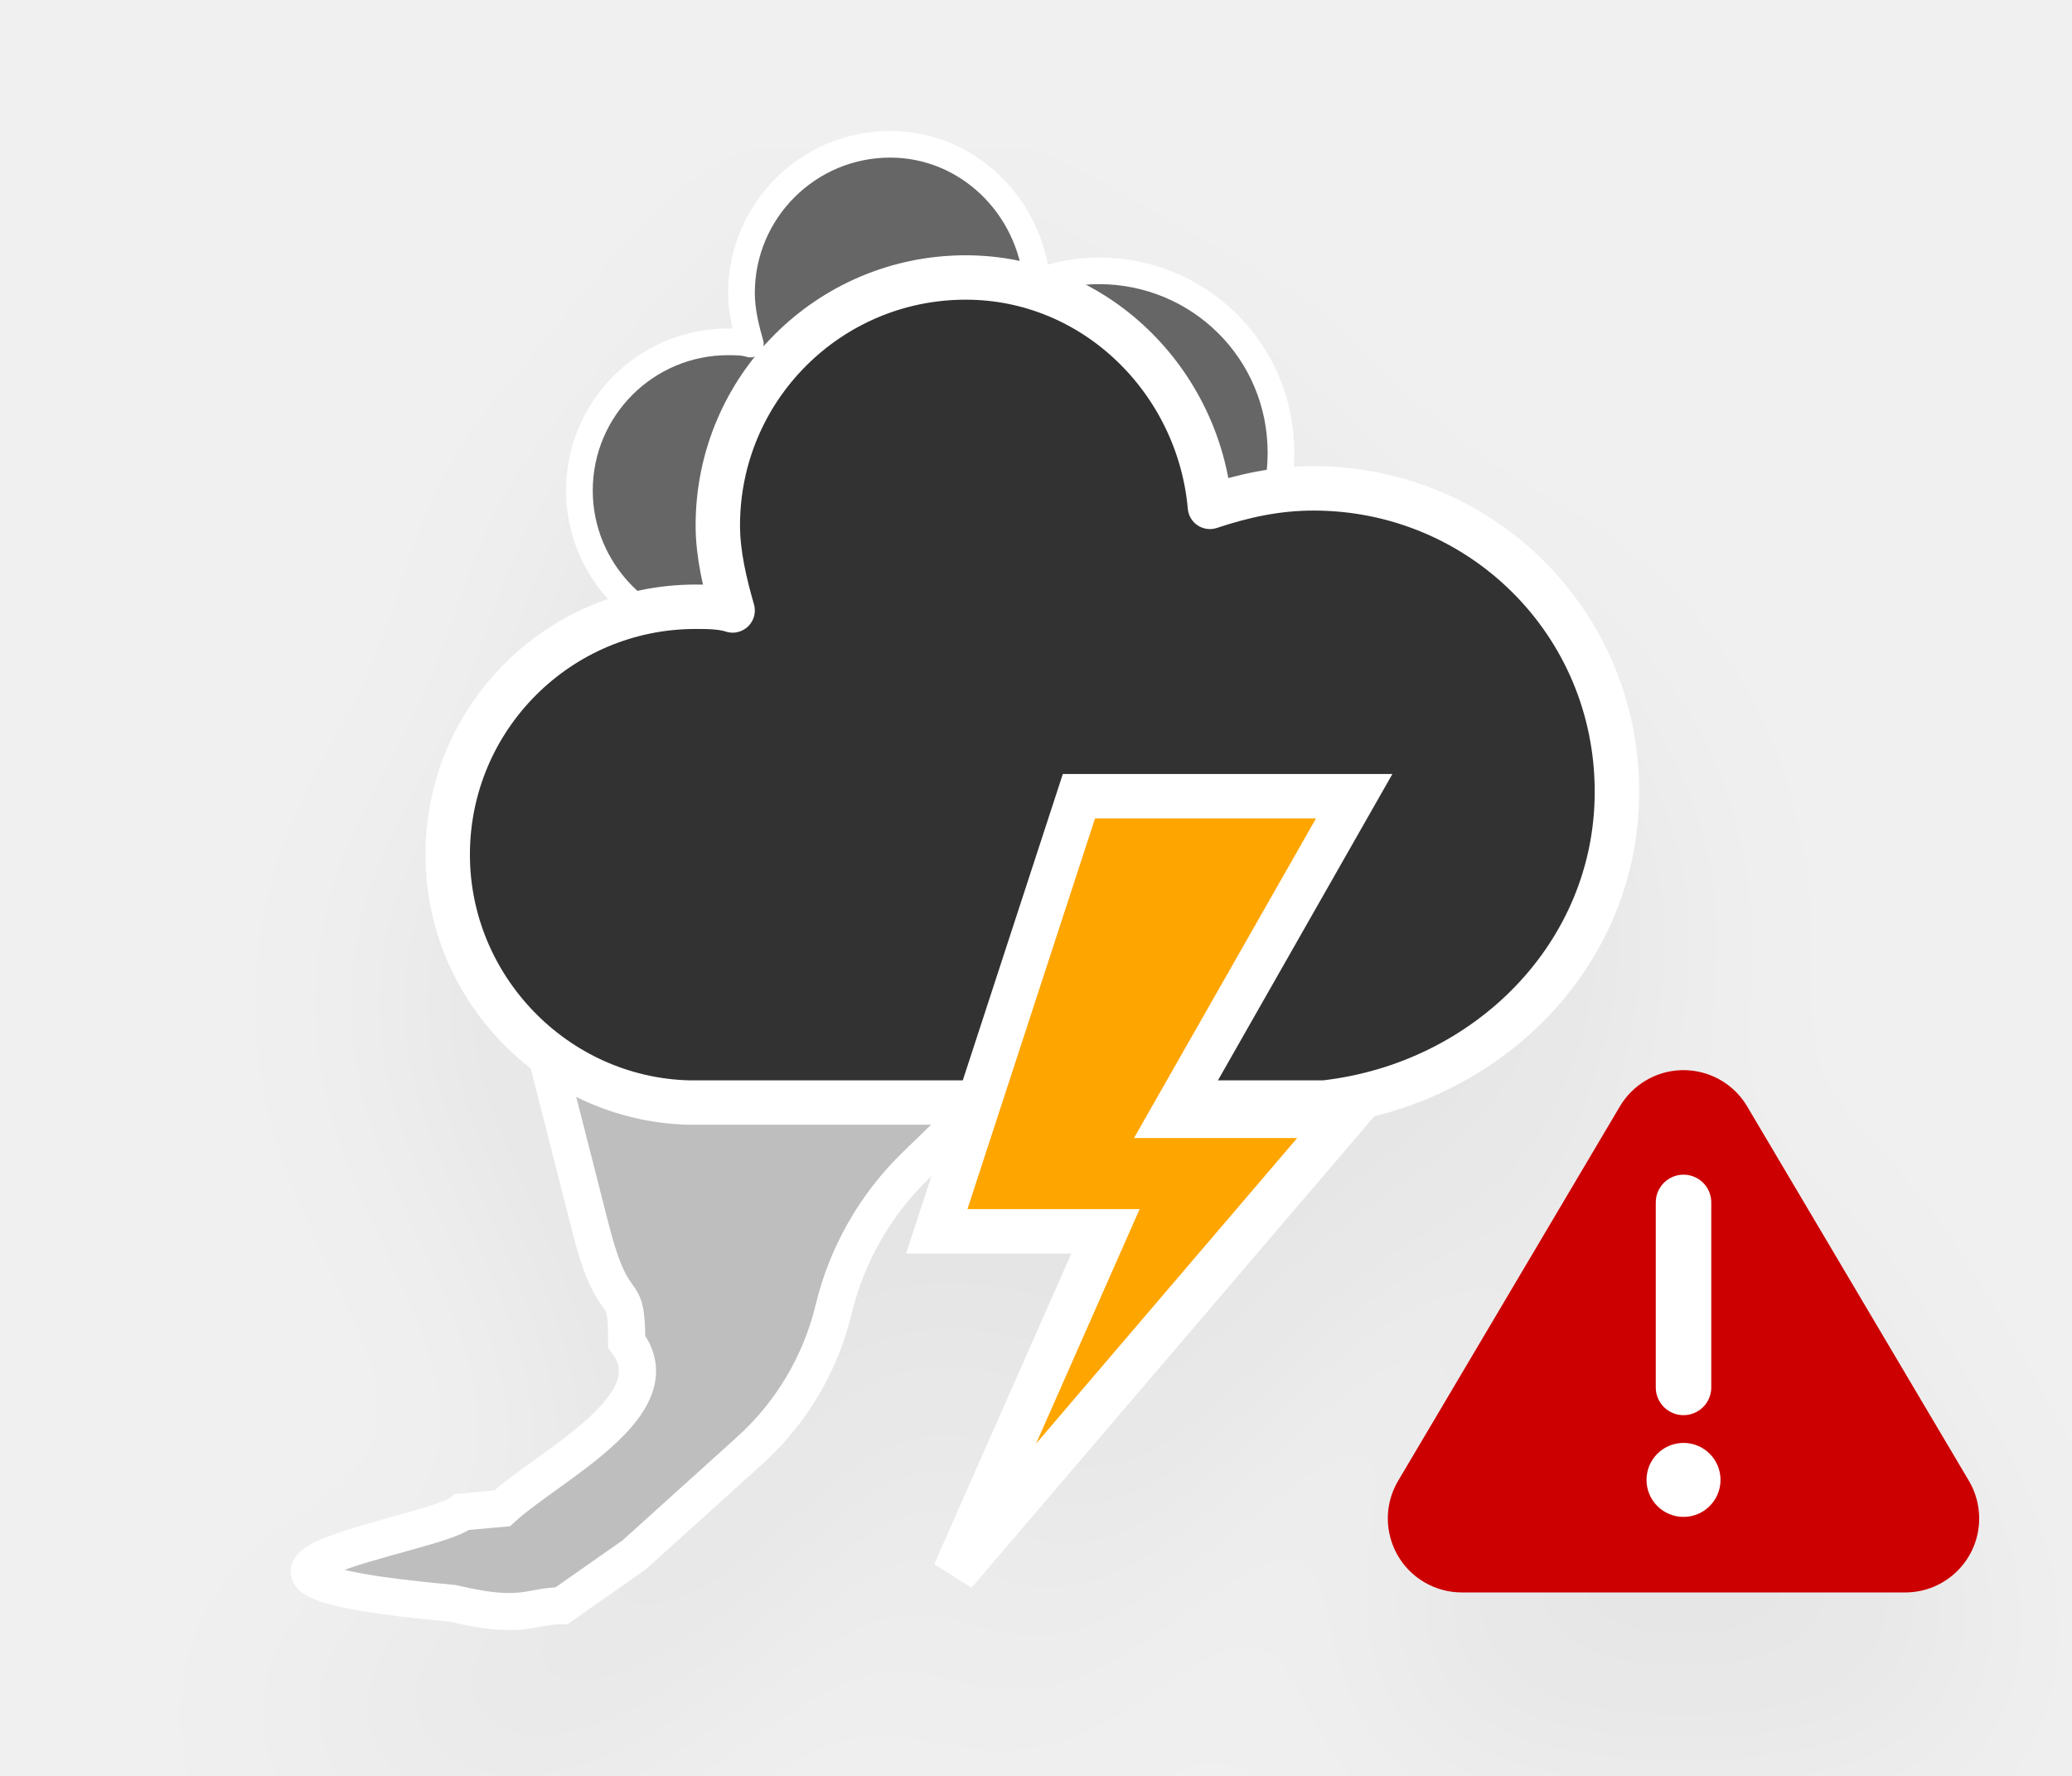
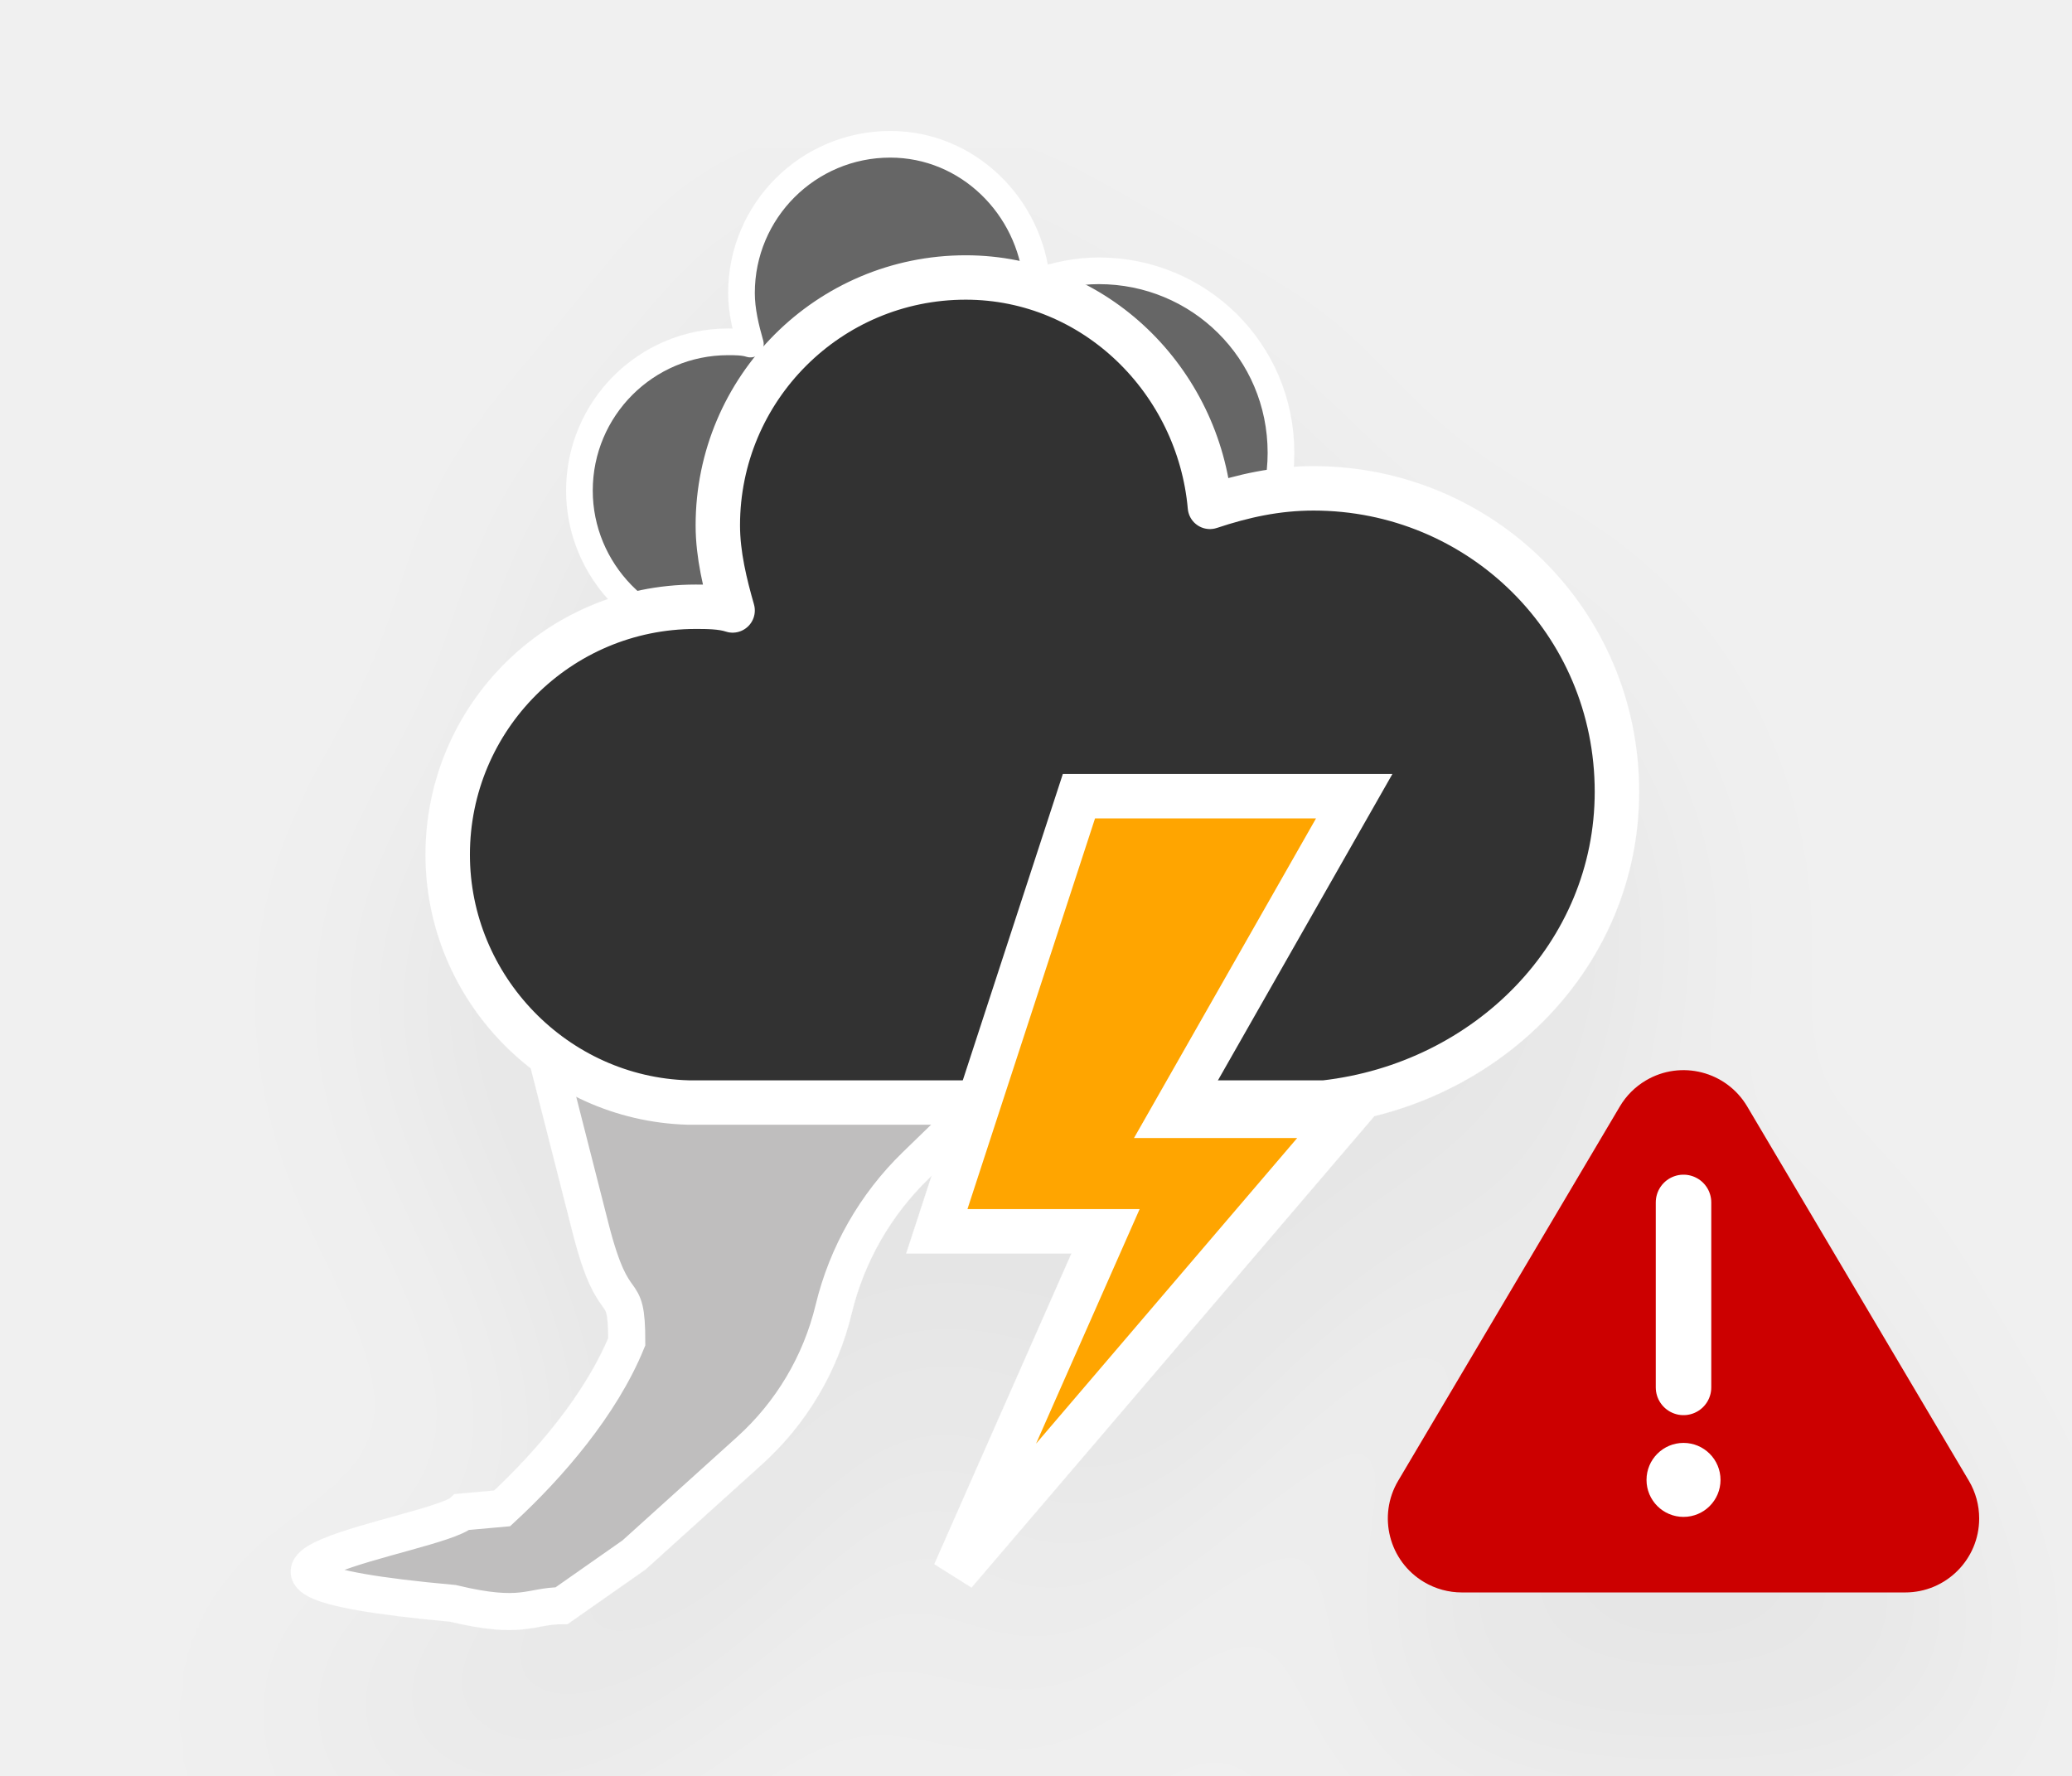
<svg xmlns="http://www.w3.org/2000/svg" width="56" height="48" version="1.1">
  <defs>
    <filter id="blur" x="-.17" y="-.179" width="1.329" height="1.455">
      <feGaussianBlur in="SourceAlpha" stdDeviation="3" />
      <feOffset dx="0" dy="4" result="offsetblur" />
      <feComponentTransfer>
        <feFuncA slope=".05" type="linear" />
      </feComponentTransfer>
      <feMerge>
        <feMergeNode />
        <feMergeNode in="SourceGraphic" />
      </feMerge>
    </filter>
    <style type="text/css">
            
            /*
** CLOUDS
*/
            @keyframes am-weather-cloud-1 {
                0% {
                    -webkit-transform: translate(-5px, 0);
                    -moz-transform: translate(-5px, 0);
                    -ms-transform: translate(-5px, 0);
                    transform: translate(-5px, 0)
                }

                50% {
                    -webkit-transform: translate(10px, 0);
                    -moz-transform: translate(10px, 0);
                    -ms-transform: translate(10px, 0);
                    transform: translate(10px, 0)
                }

                100% {
                    -webkit-transform: translate(-5px, 0);
                    -moz-transform: translate(-5px, 0);
                    -ms-transform: translate(-5px, 0);
                    transform: translate(-5px, 0)
                }
            }

            .am-weather-cloud-1 {
                -webkit-animation-name: am-weather-cloud-1;
                -moz-animation-name: am-weather-cloud-1;
                animation-name: am-weather-cloud-1;
                -webkit-animation-duration: 7s;
                -moz-animation-duration: 7s;
                animation-duration: 7s;
                -webkit-animation-timing-function: linear;
                -moz-animation-timing-function: linear;
                animation-timing-function: linear;
                -webkit-animation-iteration-count: infinite;
                -moz-animation-iteration-count: infinite;
                animation-iteration-count: infinite
            }

            @keyframes am-weather-cloud-2 {
                0% {
                    -webkit-transform: translate(0, 0);
                    -moz-transform: translate(0, 0);
                    -ms-transform: translate(0, 0);
                    transform: translate(0, 0)
                }

                50% {
                    -webkit-transform: translate(2px, 0);
                    -moz-transform: translate(2px, 0);
                    -ms-transform: translate(2px, 0);
                    transform: translate(2px, 0)
                }

                100% {
                    -webkit-transform: translate(0, 0);
                    -moz-transform: translate(0, 0);
                    -ms-transform: translate(0, 0);
                    transform: translate(0, 0)
                }
            }

            .am-weather-cloud-2 {
                -webkit-animation-name: am-weather-cloud-2;
                -moz-animation-name: am-weather-cloud-2;
                animation-name: am-weather-cloud-2;
                -webkit-animation-duration: 3s;
                -moz-animation-duration: 3s;
                animation-duration: 3s;
                -webkit-animation-timing-function: linear;
                -moz-animation-timing-function: linear;
                animation-timing-function: linear;
                -webkit-animation-iteration-count: infinite;
                -moz-animation-iteration-count: infinite;
                animation-iteration-count: infinite
            }

            /*
** STROKE
*/
            @keyframes am-weather-stroke {
                0% {
                    -webkit-transform: translate(0, 0);
                    -moz-transform: translate(0, 0);
                    -ms-transform: translate(0, 0);
                    transform: translate(0, 0)
                }

                2% {
                    -webkit-transform: translate(.3px, 0);
                    -moz-transform: translate(.3px, 0);
                    -ms-transform: translate(.3px, 0);
                    transform: translate(.3px, 0)
                }

                4% {
                    -webkit-transform: translate(0, 0);
                    -moz-transform: translate(0, 0);
                    -ms-transform: translate(0, 0);
                    transform: translate(0, 0)
                }

                6% {
                    -webkit-transform: translate(.5px, .4px);
                    -moz-transform: translate(.5px, .4px);
                    -ms-transform: translate(.5px, .4px);
                    transform: translate(.5px, .4px)
                }

                8% {
                    -webkit-transform: translate(0, 0);
                    -moz-transform: translate(0, 0);
                    -ms-transform: translate(0, 0);
                    transform: translate(0, 0)
                }

                10% {
                    -webkit-transform: translate(.3px, 0);
                    -moz-transform: translate(.3px, 0);
                    -ms-transform: translate(.3px, 0);
                    transform: translate(.3px, 0)
                }

                12% {
                    -webkit-transform: translate(0, 0);
                    -moz-transform: translate(0, 0);
                    -ms-transform: translate(0, 0);
                    transform: translate(0, 0)
                }

                14% {
                    -webkit-transform: translate(.3px, 0);
                    -moz-transform: translate(.3px, 0);
                    -ms-transform: translate(.3px, 0);
                    transform: translate(.3px, 0)
                }

                16% {
                    -webkit-transform: translate(0, 0);
                    -moz-transform: translate(0, 0);
                    -ms-transform: translate(0, 0);
                    transform: translate(0, 0)
                }

                18% {
                    -webkit-transform: translate(.3px, 0);
                    -moz-transform: translate(.3px, 0);
                    -ms-transform: translate(.3px, 0);
                    transform: translate(.3px, 0)
                }

                20% {
                    -webkit-transform: translate(0, 0);
                    -moz-transform: translate(0, 0);
                    -ms-transform: translate(0, 0);
                    transform: translate(0, 0)
                }

                22% {
                    -webkit-transform: translate(1px, 0);
                    -moz-transform: translate(1px, 0);
                    -ms-transform: translate(1px, 0);
                    transform: translate(1px, 0)
                }

                24% {
                    -webkit-transform: translate(0, 0);
                    -moz-transform: translate(0, 0);
                    -ms-transform: translate(0, 0);
                    transform: translate(0, 0)
                }

                26% {
                    -webkit-transform: translate(-1px, 0);
                    -moz-transform: translate(-1px, 0);
                    -ms-transform: translate(-1px, 0);
                    transform: translate(-1px, 0)
                }

                28% {
                    -webkit-transform: translate(0, 0);
                    -moz-transform: translate(0, 0);
                    -ms-transform: translate(0, 0);
                    transform: translate(0, 0)
                }

                40% {
                    fill: orange;
                    -webkit-transform: translate(0, 0);
                    -moz-transform: translate(0, 0);
                    -ms-transform: translate(0, 0);
                    transform: translate(0, 0)
                }

                65% {
                    fill: white;
                    -webkit-transform: translate(-1px, 5px);
                    -moz-transform: translate(-1px, 5px);
                    -ms-transform: translate(-1px, 5px);
                    transform: translate(-1px, 5px)
                }

                61% {
                    fill: orange
                }

                100% {
                    -webkit-transform: translate(0, 0);
                    -moz-transform: translate(0, 0);
                    -ms-transform: translate(0, 0);
                    transform: translate(0, 0)
                }
            }

            .am-weather-stroke {
                -webkit-animation-name: am-weather-stroke;
                -moz-animation-name: am-weather-stroke;
                animation-name: am-weather-stroke;
                -webkit-animation-duration: 1.11s;
                -moz-animation-duration: 1.11s;
                animation-duration: 1.11s;
                -webkit-animation-timing-function: linear;
                -moz-animation-timing-function: linear;
                animation-timing-function: linear;
                -webkit-animation-iteration-count: infinite;
                -moz-animation-iteration-count: infinite;
                animation-iteration-count: infinite
            }

            /*
            ** Tornado
            */

            @keyframes tornado {
                0% {
                    -webkit-transform: translate(-5px, 30px) scale(1);
                    -moz-transform: translate(-5px, 30px) scale(1);
                    -ms-transform: translate(-5px, 30px) scale(1);
                    transform: translate(-5px, 30px) scale(1)
                }

                33% {
                    -webkit-transform: translate(-4px, 30px) scale(1.1);
                    -moz-transform: translate(-4px, 30px) scale(1.1);
                    -ms-transform: translate(-4px, 30px) scale(1.1);
                    transform: translate(-4px, 30px) scale(1.1)
                }

                66% {
                    -webkit-transform: translate(-6px, 30px) scale(1.1);
                    -moz-transform: translate(-6px, 30px) scale(1.1);
                    -ms-transform: translate(-6px, 30px) scale(1.1);
                    transform: translate(-6px, 30px) scale(1.1)
                }

                100% {
                    -webkit-transform: translate(-5px, 30px) scale(1);
                    -moz-transform: translate(-5px, 30px) scale(1);
                    -ms-transform: translate(-5px, 30px) scale(1);
                    transform: translate(-5px, 30px) scale(1)
                }
            }

            #tornado {
                -webkit-animation-name: tornado;
                -moz-animation-name: tornado;
                animation-name: tornado;
                -webkit-animation-duration: 3s;
                -moz-animation-duration: 3s;
                animation-duration: 3s;
                -webkit-animation-timing-function: linear;
                -moz-animation-timing-function: linear;
                animation-timing-function: linear;
                -webkit-animation-iteration-count: infinite;
                -moz-animation-iteration-count: infinite;
                animation-iteration-count: infinite
            }

            /*
            ** Warning Symbol
            */

            @keyframes error {
                0% {
                    fill: #cc0000
                }

                50% {
                    fill: #ff0000
                }

                100% {
                    fill: #cc0000
                }
            }

            #Shape {
                -webkit-animation-name: error;
                -moz-animation-name: error;
                animation-name: error;
                -webkit-animation-duration: 1s;
                -moz-animation-duration: 1s;
                animation-duration: 1s;
                -webkit-animation-timing-function: linear;
                -moz-animation-timing-function: linear;
                animation-timing-function: linear;
                -webkit-animation-iteration-count: infinite;
                -moz-animation-iteration-count: infinite;
                animation-iteration-count: infinite
            }
            
        </style>
  </defs>
  <g id="thunder" transform="translate(-3.9995 -8)" filter="url(#blur)">
    <g transform="translate(20,5)">
      <g id="tornado" transform="translate(-5,30)" fill="#bfbebe" stroke="#fff" style="-moz-animation-duration:3s;-moz-animation-iteration-count:infinite;-moz-animation-name:tornado;-moz-animation-timing-function:linear;-webkit-animation-duration:3s;-webkit-animation-iteration-count:infinite;-webkit-animation-name:tornado;-webkit-animation-timing-function:linear">
-         <path id="Polygon" d="m9.239 0h2.16c1.403 0 2.769 0.448 4.9 0.279l0.075 0.055c0.848 0.623 1.03 1.816 0.407 2.664-0.063 0.085-0.132 0.165-0.208 -1.239l-2.827 2.743c-1.091 1.059-1.86 2.406-2.216 3.884-0.355 1.474-1.147 2.807-2.273 3.823l-3.12 2.817-1.96 1.374c-0.857 0.001-1.038 0.393-2.939-0.064-8.541-0.772-0.432-1.824 0.255-2.469l1.078-0.097c1.256-1.161 4.67-2.793 3.369-4.503 0-1.772-0.332-0.529-0.98-3.079l-2.51-9.847c-0.21-0.534 0.053-1.137 0.587-1.347 0.121-0.047 0.25-0.072 0.38-0.072h6.922z" />
+         <path id="Polygon" d="m9.239 0h2.16c1.403 0 2.769 0.448 4.9 0.279l0.075 0.055c0.848 0.623 1.03 1.816 0.407 2.664-0.063 0.085-0.132 0.165-0.208 -1.239l-2.827 2.743c-1.091 1.059-1.86 2.406-2.216 3.884-0.355 1.474-1.147 2.807-2.273 3.823l-3.12 2.817-1.96 1.374c-0.857 0.001-1.038 0.393-2.939-0.064-8.541-0.772-0.432-1.824 0.255-2.469l1.078-0.097c1.256-1.161 2.67-2.793 3.369-4.503 0-1.772-0.332-0.529-0.98-3.079l-2.51-9.847c-0.21-0.534 0.053-1.137 0.587-1.347 0.121-0.047 0.25-0.072 0.38-0.072h6.922z" />
      </g>
      <g class="am-weather-cloud-1" style="-moz-animation-duration:7s;-moz-animation-iteration-count:infinite;-moz-animation-name:am-weather-cloud-1;-moz-animation-timing-function:linear;-webkit-animation-duration:7s;-webkit-animation-iteration-count:infinite;-webkit-animation-name:am-weather-cloud-1;-webkit-animation-timing-function:linear">
        <path transform="matrix(.6 0 0 .6 -10 -6)" d="m47.7 35.4c0-4.6-3.7-8.2-8.2-8.2-1 0-1.9 0.2-2.8 0.5-0.3-3.4-3.1-6.2-6.6-6.2-3.7 0-6.7 3-6.7 6.7 0 0.8 0.2 1.6 0.4 2.3-0.3-0.1-0.7-0.1-1-0.1-3.7 0-6.7 3-6.7 6.7 0 3.6 2.9 6.6 6.5 6.7h17.2c4.4-0.5 7.9-4 7.9-8.4z" fill="#666" stroke="#fff" stroke-linejoin="round" stroke-width="1.2" />
      </g>
      <path transform="translate(-20,-11)" d="m47.7 35.4c0-4.6-3.7-8.2-8.2-8.2-1 0-1.9 0.2-2.8 0.5-0.3-3.4-3.1-6.2-6.6-6.2-3.7 0-6.7 3-6.7 6.7 0 0.8 0.2 1.6 0.4 2.3-0.3-0.1-0.7-0.1-1-0.1-3.7 0-6.7 3-6.7 6.7 0 3.6 2.9 6.6 6.5 6.7h17.2c4.4-0.5 7.9-4 7.9-8.4z" fill="#333" stroke="#fff" stroke-linejoin="round" stroke-width="1.2" />
      <g class="am-weather-lightning" transform="matrix(1.2,0,0,1.2,-4,28)">
        <polygon class="am-weather-stroke" points="11.1 6.9 14.3 -2.9 20.5 -2.9 16.4 4.3 20.3 4.3 11.5 14.6 14.9 6.9" fill="#ffa500" stroke="#fff" />
      </g>
      <g id="error" transform="translate(20,30)">
        <path id="Shape" d="m7.779 2.906-5.991 10.117c-0.563 0.95-0.249 2.177 0.702 2.74 0.309 0.183 0.661 0.279 1.019 0.279h11.982c1.105 0 2-0.895 2-2 0-0.359-0.096-0.711-0.279-1.019l-5.991-10.117c-0.563-0.95-1.79-1.265-2.74-0.702-0.289 0.171-0.531 0.413-0.702 0.702z" fill="#c00" style="-moz-animation-duration:1s;-moz-animation-iteration-count:infinite;-moz-animation-name:error;-moz-animation-timing-function:linear;-webkit-animation-duration:1s;-webkit-animation-iteration-count:infinite;-webkit-animation-name:error;-webkit-animation-timing-function:linear" />
        <path id="Line" d="m9.5 10.5v-5" stroke="#fff" stroke-linecap="round" stroke-width="1.5" />
        <circle id="Oval" cx="9.5" cy="13" r="1" fill="#fff" />
      </g>
    </g>
  </g>
</svg>
